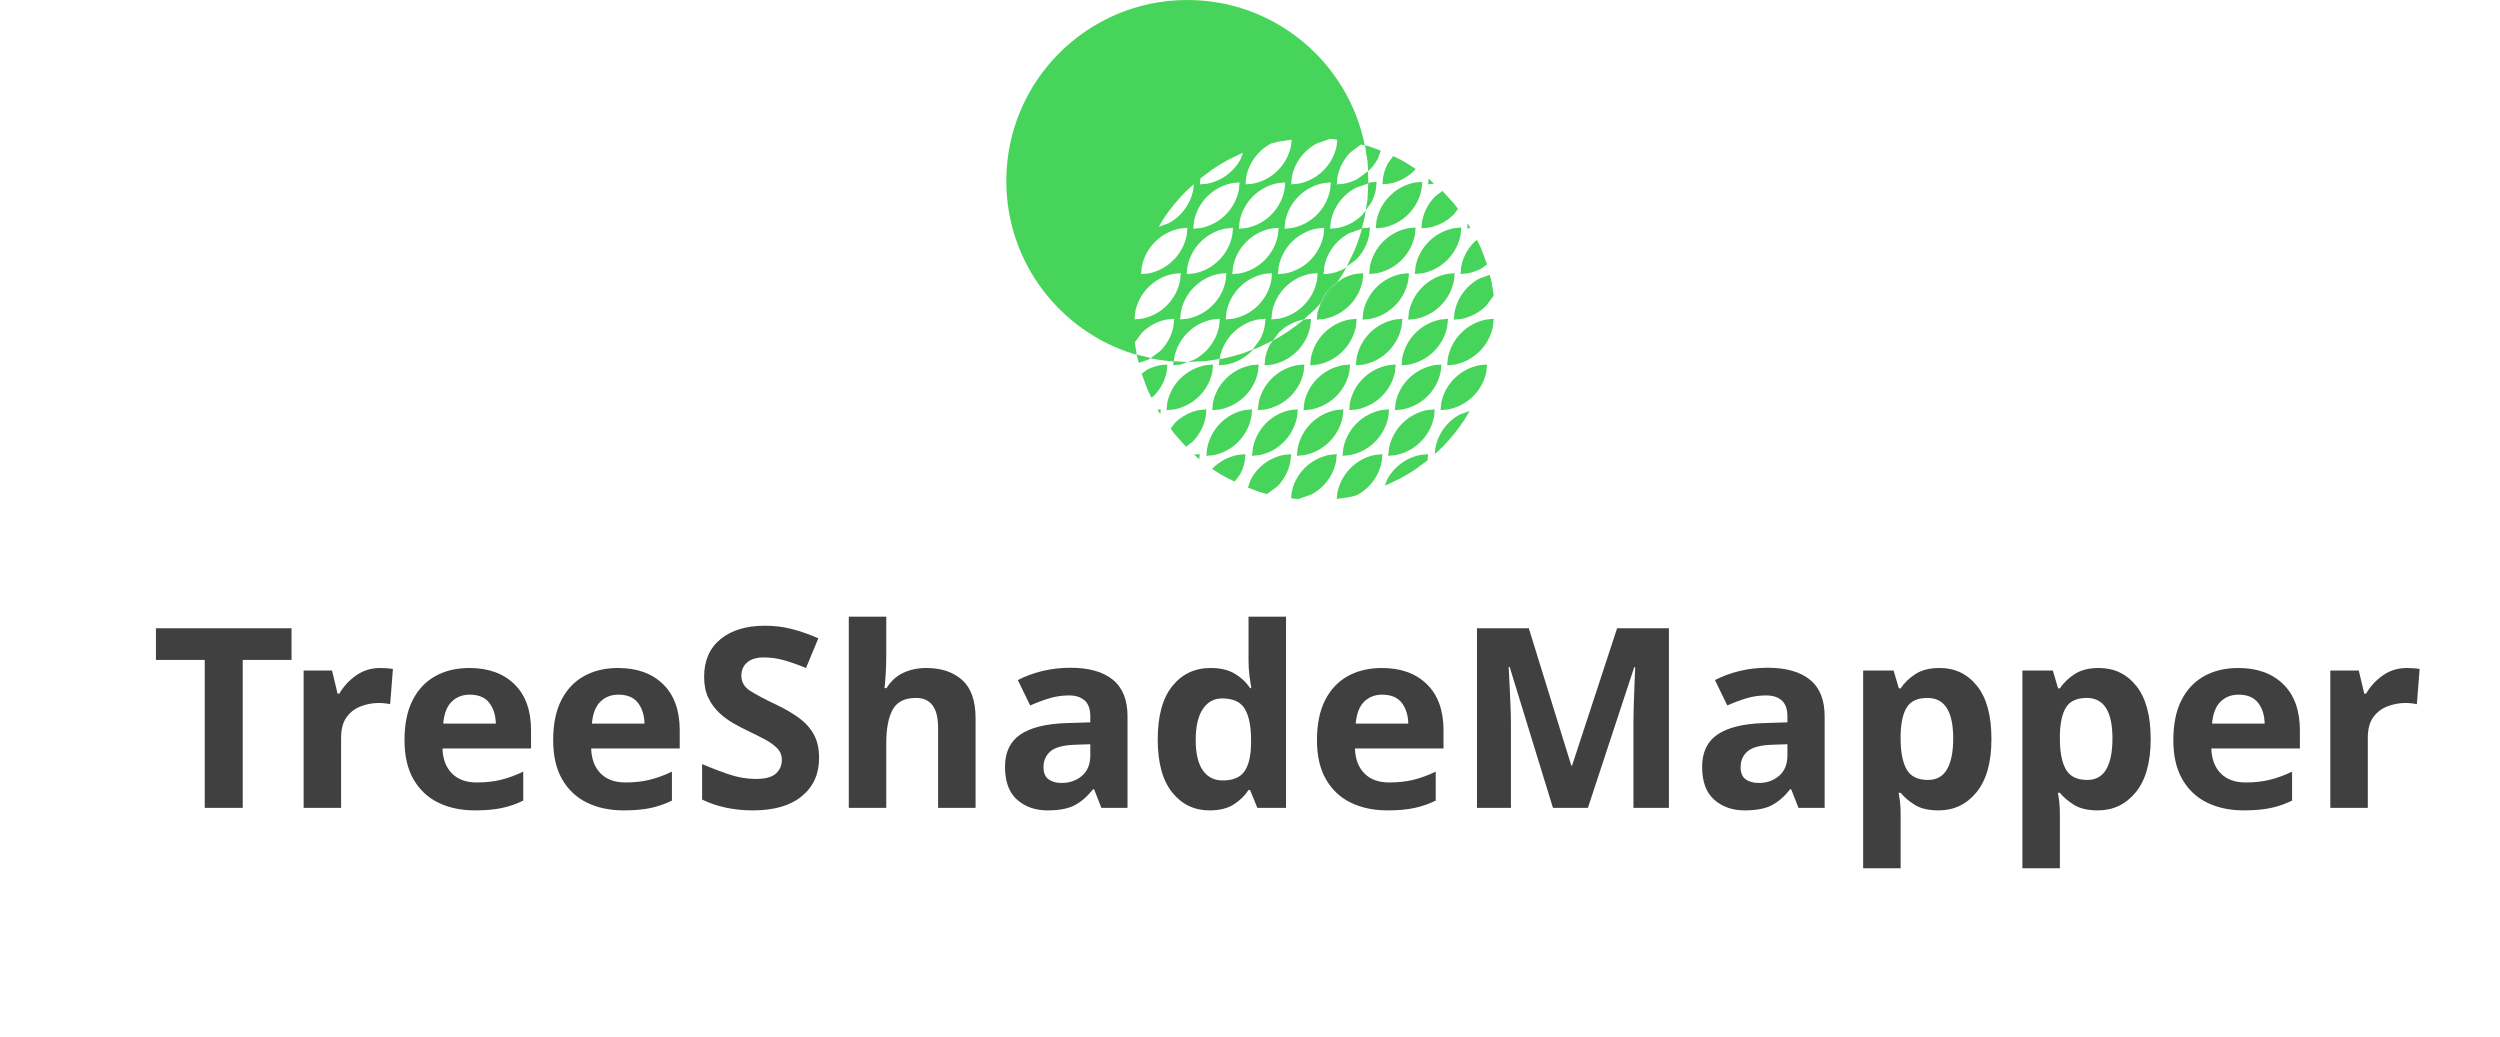
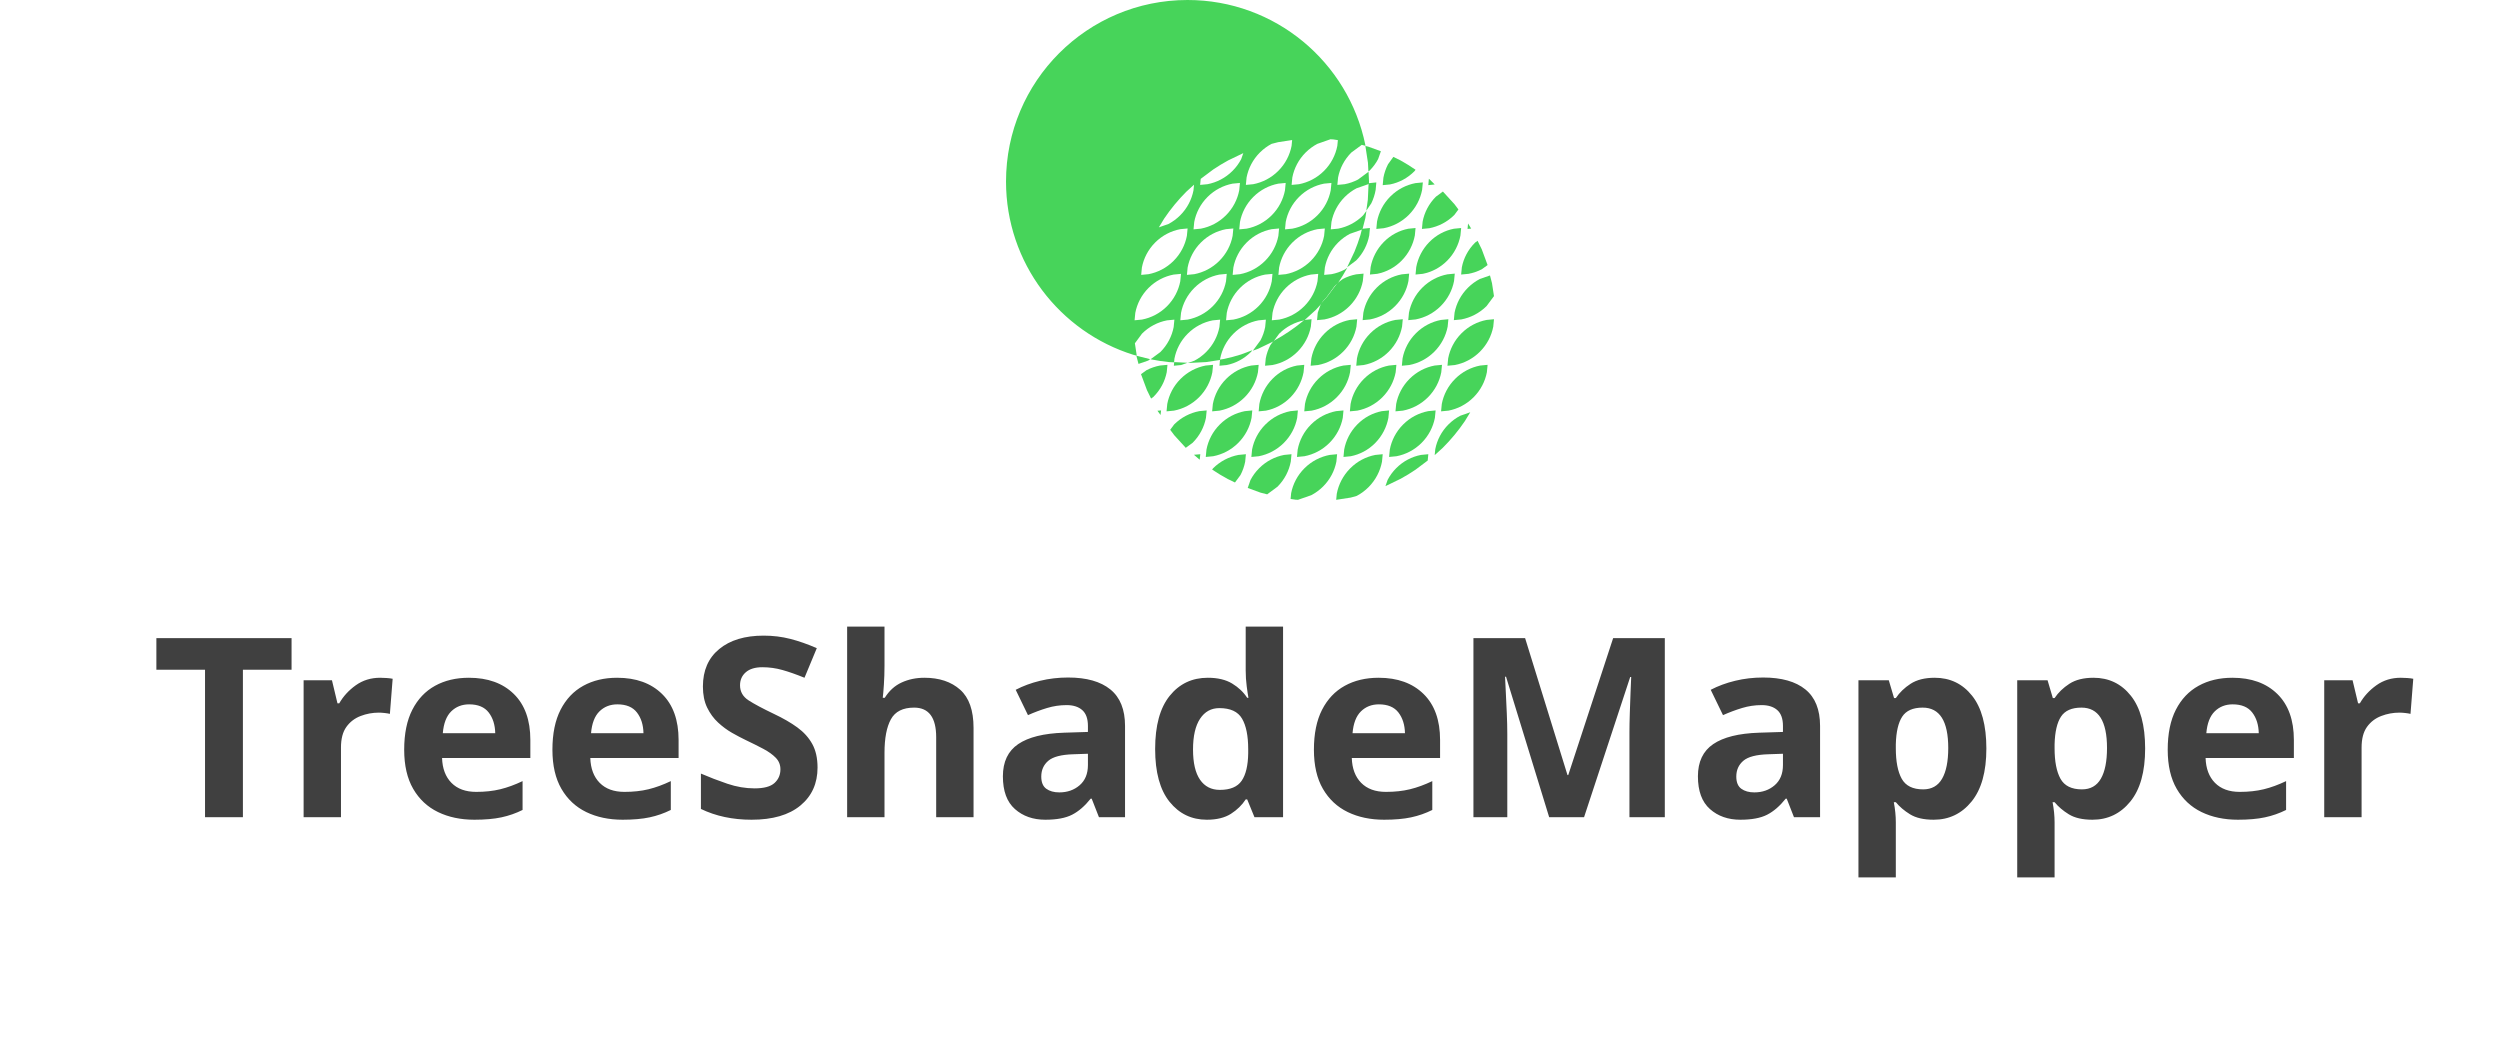
- <svg xmlns="http://www.w3.org/2000/svg" width="3011" height="1248" xml:space="preserve" overflow="hidden">
-   <g transform="translate(-1012 -937)">
-     <path d="M2623 1277 2610.45 1293.79 2603 1302 2604.74 1297.04C2607.45 1291.87 2610.99 1287.01 2615.33 1282.66L2623 1277Z" fill="#47D45A" fill-rule="evenodd" />
-     <path d="M2442 937C2547.35 937 2635.24 1011.73 2655.57 1111.07L2655.73 1112.14 2651.25 1110.99 2638.8 1120.17C2630.27 1128.7 2624.95 1139.21 2622.82 1150.21L2621.96 1159.09 2630.84 1158.24C2636.34 1157.17 2641.72 1155.31 2646.79 1152.64L2659.41 1143.34 2660 1155.01 2659.85 1157.95 2644.95 1163.17C2639.88 1165.84 2635.13 1169.3 2630.86 1173.56 2622.34 1182.08 2617.01 1192.59 2614.88 1203.6L2614.03 1212.48 2622.91 1211.62C2633.92 1209.49 2644.42 1204.17 2652.95 1195.64L2656.89 1190.29 2655.57 1198.94 2652.06 1212.58 2637.02 1217.86C2631.95 1220.52 2627.2 1223.98 2622.93 1228.25 2614.41 1236.77 2609.08 1247.28 2606.95 1258.28L2606.1 1267.16 2614.98 1266.31C2620.48 1265.24 2625.86 1263.38 2630.93 1260.72L2633.87 1258.55 2633.69 1258.92C2630.33 1265.1 2626.69 1271.1 2622.77 1276.9L2622.52 1277.24 2615 1282.78C2610.74 1287.04 2607.28 1291.8 2604.61 1296.87L2602.91 1301.72 2596.15 1309.16 2582.29 1321.76 2582.17 1321.77C2571.16 1323.9 2560.65 1329.23 2552.13 1337.75L2545.32 1346.99 2526.86 1355.88 2520.46 1358.22 2529.66 1345.75C2532.32 1340.68 2534.19 1335.3 2535.25 1329.8L2536.1 1320.92 2527.23 1321.77C2516.22 1323.9 2505.71 1329.23 2497.19 1337.75 2488.67 1346.28 2483.34 1356.79 2481.21 1367.79L2481.06 1369.33 2464.29 1371.89 2442.33 1373 2450.24 1370.23C2455.31 1367.56 2460.07 1364.1 2464.33 1359.84 2472.85 1351.31 2478.18 1340.8 2480.31 1329.8L2481.16 1320.92 2472.29 1321.77C2461.28 1323.9 2450.77 1329.23 2442.25 1337.75 2433.73 1346.28 2428.4 1356.79 2426.27 1367.79L2425.85 1372.2 2419.71 1371.89C2412.38 1371.15 2405.16 1370.04 2398.07 1368.59L2397.66 1368.48 2409.39 1359.84C2417.91 1351.31 2423.24 1340.8 2425.37 1329.8L2426.22 1320.92 2417.35 1321.77C2406.34 1323.9 2395.83 1329.23 2387.31 1337.75L2378.77 1349.33 2381.05 1364.21 2377.17 1363.22C2288.43 1335.61 2224 1252.84 2224 1155.01 2224 1034.61 2321.6 937 2442 937ZM2613.63 1104.28 2597.94 1109.78C2592.88 1112.45 2588.12 1115.91 2583.86 1120.17 2575.33 1128.7 2570.01 1139.21 2567.87 1150.21L2567.02 1159.09 2575.9 1158.24C2586.91 1156.11 2597.41 1150.78 2605.94 1142.26 2614.46 1133.73 2619.79 1123.22 2621.92 1112.22L2622.58 1105.3 2617.07 1104.46 2613.63 1104.28ZM2614.84 1156.73 2605.96 1157.58C2594.96 1159.71 2584.45 1165.04 2575.92 1173.56 2567.4 1182.08 2562.07 1192.59 2559.94 1203.6L2559.09 1212.48 2567.97 1211.62C2578.97 1209.49 2589.48 1204.17 2598.01 1195.64 2606.53 1187.12 2611.86 1176.61 2613.99 1165.6L2614.84 1156.73ZM2606.91 1211.41 2598.03 1212.26C2587.03 1214.39 2576.52 1219.72 2567.99 1228.25 2559.47 1236.77 2554.14 1247.28 2552.01 1258.28L2551.16 1267.16 2560.04 1266.31C2571.04 1264.18 2581.55 1258.85 2590.08 1250.33 2598.6 1241.81 2603.93 1231.3 2606.06 1220.29L2606.91 1211.41ZM2598.98 1265.94 2590.1 1266.79C2579.09 1268.93 2568.58 1274.25 2560.06 1282.78 2551.54 1291.3 2546.21 1301.81 2544.08 1312.82L2543.23 1321.69 2552.11 1320.84C2563.11 1318.71 2573.62 1313.38 2582.14 1304.86 2590.67 1296.34 2595.99 1285.83 2598.13 1274.82L2598.98 1265.94ZM2567.65 1105.2 2550.85 1107.76 2543.07 1109.76 2543 1109.78C2537.93 1112.45 2533.18 1115.91 2528.91 1120.17 2520.39 1128.7 2515.06 1139.21 2512.93 1150.21L2512.08 1159.09 2520.96 1158.24C2531.96 1156.11 2542.47 1150.78 2551 1142.26 2559.52 1133.73 2564.85 1123.22 2566.98 1112.22L2567.65 1105.2ZM2559.9 1156.73 2551.02 1157.58C2540.02 1159.71 2529.51 1165.04 2520.98 1173.56 2512.46 1182.08 2507.13 1192.59 2505 1203.6L2504.15 1212.48 2513.03 1211.62C2524.03 1209.49 2534.54 1204.17 2543.07 1195.64 2551.59 1187.12 2556.92 1176.61 2559.05 1165.6L2559.9 1156.73ZM2551.97 1211.41 2543.09 1212.26C2532.08 1214.39 2521.58 1219.72 2513.05 1228.25 2504.53 1236.77 2499.2 1247.28 2497.07 1258.28L2496.22 1267.16 2505.1 1266.31C2516.1 1264.18 2526.61 1258.85 2535.13 1250.33 2543.66 1241.81 2548.98 1231.3 2551.12 1220.29L2551.97 1211.41ZM2544.04 1265.94 2535.16 1266.79C2524.15 1268.93 2513.64 1274.25 2505.12 1282.78 2496.6 1291.3 2491.27 1301.81 2489.14 1312.82L2488.29 1321.69 2497.17 1320.84C2508.17 1318.71 2518.68 1313.38 2527.2 1304.86 2535.73 1296.34 2541.05 1285.83 2543.18 1274.82L2544.04 1265.94ZM2508.99 1120.92 2490.87 1129.64C2484.69 1133 2478.69 1136.65 2472.89 1140.56L2457.84 1151.82 2457.14 1159.09 2466.02 1158.24C2477.02 1156.11 2487.53 1150.78 2496.06 1142.26 2500.32 1137.99 2503.78 1133.24 2506.44 1128.17L2508.99 1120.92ZM2504.96 1156.73 2496.08 1157.58C2485.07 1159.71 2474.57 1165.04 2466.04 1173.56 2457.52 1182.08 2452.19 1192.59 2450.06 1203.6L2449.21 1212.48 2458.09 1211.62C2469.09 1209.49 2479.6 1204.17 2488.12 1195.64 2496.65 1187.12 2501.97 1176.61 2504.11 1165.6L2504.96 1156.73ZM2497.03 1211.41 2488.15 1212.26C2477.14 1214.39 2466.63 1219.72 2458.11 1228.25 2449.59 1236.77 2444.26 1247.28 2442.13 1258.28L2441.28 1267.16 2450.16 1266.31C2461.16 1264.18 2471.67 1258.85 2480.19 1250.33 2488.72 1241.81 2494.04 1231.3 2496.17 1220.29L2497.03 1211.41ZM2489.09 1265.94 2480.22 1266.79C2469.21 1268.93 2458.7 1274.25 2450.18 1282.78 2441.66 1291.3 2436.33 1301.81 2434.2 1312.82L2433.35 1321.69 2442.22 1320.84C2453.23 1318.71 2463.74 1313.38 2472.26 1304.86 2480.79 1296.34 2486.11 1285.83 2488.24 1274.82L2489.09 1265.94ZM2449.81 1158.84 2440.63 1167.19C2430.77 1177.05 2421.85 1187.85 2414.01 1199.45L2407.55 1210.08 2419.1 1206.03C2424.16 1203.37 2428.92 1199.9 2433.18 1195.64 2441.71 1187.12 2447.03 1176.61 2449.16 1165.6L2449.81 1158.84ZM2442.08 1211.41 2433.21 1212.26C2422.2 1214.39 2411.69 1219.72 2403.17 1228.25 2394.65 1236.77 2389.32 1247.28 2387.19 1258.28L2386.34 1267.16 2395.21 1266.31C2406.22 1264.18 2416.73 1258.85 2425.25 1250.33 2433.78 1241.81 2439.1 1231.3 2441.23 1220.29L2442.08 1211.41ZM2434.15 1265.94 2425.28 1266.79C2414.27 1268.93 2403.76 1274.25 2395.24 1282.78 2386.72 1291.3 2381.39 1301.81 2379.26 1312.82L2378.41 1321.69 2387.28 1320.84C2398.29 1318.71 2408.8 1313.38 2417.32 1304.86 2425.84 1296.34 2431.17 1285.83 2433.3 1274.82L2434.15 1265.94Z" fill="#47D45A" fill-rule="evenodd" />
-     <path d="M2656 1112 2659.9 1112.99 2675 1118.45 2671.63 1127.93C2668.95 1132.96 2665.47 1137.69 2661.18 1141.92L2659.7 1143 2659.16 1132.45 2656 1112Z" fill="#47D45A" fill-rule="evenodd" />
-     <path d="M2689.97 1125 2698.78 1129.28C2704.95 1132.67 2710.95 1136.35 2716.74 1140.3L2717 1140.5 2715.9 1142.01C2707.38 1150.61 2696.87 1155.99 2685.87 1158.14L2677 1159 2677.85 1150.04C2678.92 1144.49 2680.78 1139.06 2683.44 1133.94L2689.97 1125Z" fill="#47D45A" fill-rule="evenodd" />
-     <path d="M2732.61 1152 2733.52 1152.75 2739 1158.26 2732 1159 2732.61 1152Z" fill="#47D45A" fill-rule="evenodd" />
-     <path d="M2670 1156 2669.14 1164.99C2668.07 1170.57 2666.19 1176.01 2663.5 1181.15L2657 1190 2659 1176.84 2659.99 1157.24 2661.05 1156.86 2670 1156Z" fill="#47D45A" fill-rule="evenodd" />
-     <path d="M2725 1156 2724.15 1164.92C2722 1175.97 2716.65 1186.53 2708.09 1195.09 2699.53 1203.65 2688.97 1209 2677.92 1211.15L2669 1212 2669.85 1203.08C2671.99 1192.03 2677.35 1181.47 2685.91 1172.91 2694.47 1164.35 2705.03 1159 2716.08 1156.85L2725 1156Z" fill="#47D45A" fill-rule="evenodd" />
-     <path d="M2749.31 1167 2763.25 1182.25 2768 1188.56 2763.08 1195.2C2754.52 1203.71 2743.97 1209.02 2732.91 1211.15L2724 1212 2724.85 1203.14C2726.99 1192.16 2732.34 1181.67 2740.9 1173.16L2749.31 1167Z" fill="#47D45A" fill-rule="evenodd" />
-     <path d="M2779.58 1206 2783 1211.62 2779 1212 2779.58 1206Z" fill="#47D45A" fill-rule="evenodd" />
-     <path d="M2662 1211 2661.15 1219.85C2659.02 1230.83 2653.69 1241.31 2645.16 1249.8L2634 1258 2643.01 1239.37C2645.77 1232.87 2648.22 1226.21 2650.34 1219.4L2652.21 1212.17 2653.12 1211.85 2662 1211Z" fill="#47D45A" fill-rule="evenodd" />
-     <path d="M2717 1211 2716.15 1219.92C2714 1230.97 2708.65 1241.53 2700.09 1250.09 2691.53 1258.65 2680.97 1264 2669.92 1266.15L2661 1267 2661.85 1258.08C2664 1247.03 2669.35 1236.47 2677.91 1227.91 2686.47 1219.35 2697.03 1214 2708.08 1211.85L2717 1211Z" fill="#47D45A" fill-rule="evenodd" />
-     <path d="M2772 1211 2771.15 1219.92C2769 1230.97 2763.65 1241.53 2755.09 1250.09 2746.53 1258.65 2735.97 1264 2724.92 1266.15L2716 1267 2716.85 1258.08C2719 1247.03 2724.35 1236.47 2732.91 1227.91 2741.47 1219.35 2752.03 1214 2763.08 1211.85L2772 1211Z" fill="#47D45A" fill-rule="evenodd" />
-     <path d="M2790.9 1226 2795.93 1236.36 2803 1255.48 2796.04 1260.56C2790.93 1263.22 2785.5 1265.09 2779.95 1266.15L2771 1267 2771.86 1258.13C2774.01 1247.14 2779.38 1236.65 2787.97 1228.13L2790.9 1226Z" fill="#47D45A" fill-rule="evenodd" />
-     <path d="M2654 1266 2653.15 1274.92C2651 1285.97 2645.65 1296.53 2637.09 1305.09 2628.53 1313.65 2617.97 1319 2606.92 1321.15L2598 1322 2598.85 1313.08 2602.76 1301.94 2610.1 1293.86 2622.46 1277.34 2629.06 1272.47C2634.15 1269.8 2639.56 1267.92 2645.08 1266.85L2654 1266Z" fill="#47D45A" fill-rule="evenodd" />
-     <path d="M2709 1266 2708.15 1274.92C2706 1285.97 2700.65 1296.53 2692.09 1305.09 2683.53 1313.65 2672.97 1319 2661.92 1321.15L2653 1322 2653.85 1313.08C2656 1302.03 2661.35 1291.47 2669.91 1282.91 2678.47 1274.35 2689.03 1269 2700.08 1266.85L2709 1266Z" fill="#47D45A" fill-rule="evenodd" />
-     <path d="M2764 1266 2763.15 1274.92C2761 1285.97 2755.65 1296.53 2747.09 1305.09 2738.53 1313.65 2727.97 1319 2716.92 1321.15L2708 1322 2708.85 1313.08C2711 1302.03 2716.35 1291.47 2724.91 1282.91 2733.47 1274.35 2744.03 1269 2755.08 1266.85L2764 1266Z" fill="#47D45A" fill-rule="evenodd" />
-     <path d="M2806.23 1268 2808.62 1277.33 2811 1292.97 2802.14 1305.02C2793.57 1313.62 2783 1318.99 2771.93 1321.14L2763 1322 2763.86 1313.05C2766 1301.94 2771.36 1291.34 2779.93 1282.74 2784.22 1278.45 2789 1274.95 2794.1 1272.27L2806.23 1268Z" fill="#47D45A" fill-rule="evenodd" />
-     <path d="M2591 1321 2590.15 1329.92C2588 1340.97 2582.65 1351.53 2574.09 1360.09 2565.53 1368.65 2554.97 1374 2543.92 1376.15L2535 1377 2535.85 1368.08C2536.93 1362.56 2538.8 1357.15 2541.47 1352.06L2545.07 1347.18 2545.66 1346.9C2558.07 1340.16 2569.76 1332.25 2580.58 1323.32L2582.2 1321.84 2591 1321Z" fill="#47D45A" fill-rule="evenodd" />
-     <path d="M2646 1321 2645.15 1329.92C2643 1340.97 2637.65 1351.53 2629.09 1360.09 2620.53 1368.65 2609.97 1374 2598.92 1376.15L2590 1377 2590.85 1368.08C2593 1357.03 2598.35 1346.47 2606.91 1337.91 2615.47 1329.35 2626.03 1324 2637.08 1321.85L2646 1321Z" fill="#47D45A" fill-rule="evenodd" />
-     <path d="M2701 1321 2700.15 1329.92C2698 1340.97 2692.65 1351.53 2684.09 1360.09 2675.53 1368.65 2664.97 1374 2653.92 1376.15L2645 1377 2645.85 1368.08C2648 1357.03 2653.35 1346.47 2661.91 1337.91 2670.47 1329.35 2681.03 1324 2692.08 1321.85L2701 1321Z" fill="#47D45A" fill-rule="evenodd" />
-     <path d="M2756 1321 2755.15 1329.92C2753 1340.97 2747.65 1351.53 2739.09 1360.09 2730.53 1368.65 2719.97 1374 2708.92 1376.15L2700 1377 2700.85 1368.08C2703 1357.03 2708.35 1346.47 2716.91 1337.91 2725.47 1329.35 2736.03 1324 2747.08 1321.85L2756 1321Z" fill="#47D45A" fill-rule="evenodd" />
-     <path d="M2811 1321 2810.15 1329.92C2808 1340.97 2802.65 1351.53 2794.09 1360.09 2785.53 1368.65 2774.97 1374 2763.92 1376.15L2755 1377 2755.85 1368.08C2758 1357.03 2763.35 1346.47 2771.91 1337.91 2780.47 1329.35 2791.03 1324 2802.08 1321.85L2811 1321Z" fill="#47D45A" fill-rule="evenodd" />
-     <path d="M2521 1358 2519.78 1359.66C2511.07 1368.44 2500.33 1373.93 2489.08 1376.12L2480 1377 2480.72 1369.44 2485.7 1368.67C2492.96 1367.18 2500.08 1365.33 2507.06 1363.14L2521 1358Z" fill="#47D45A" fill-rule="evenodd" />
-     <path d="M2381 1364 2398 1368.21 2395.58 1369.93 2383.55 1374 2381.17 1365.05 2381 1364Z" fill="#47D45A" fill-rule="evenodd" />
-     <path d="M2425.43 1372 2441.66 1372.91 2442 1372.89 2433.92 1376.05 2425 1377 2425.43 1372Z" fill="#47D45A" fill-rule="evenodd" />
-     <path d="M2473 1376 2472.15 1384.76C2470 1395.62 2464.65 1405.98 2456.09 1414.39 2447.53 1422.8 2436.97 1428.06 2425.92 1430.16L2417 1431 2417.85 1422.24C2420 1411.38 2425.35 1401.02 2433.91 1392.61 2442.47 1384.2 2453.03 1378.94 2464.08 1376.84L2473 1376Z" fill="#47D45A" fill-rule="evenodd" />
-     <path d="M2528 1376 2527.15 1384.76C2525 1395.62 2519.65 1405.98 2511.09 1414.39 2502.53 1422.8 2491.97 1428.06 2480.92 1430.16L2472 1431 2472.85 1422.24C2475 1411.38 2480.35 1401.02 2488.91 1392.61 2497.47 1384.2 2508.03 1378.94 2519.08 1376.84L2528 1376Z" fill="#47D45A" fill-rule="evenodd" />
-     <path d="M2583 1376 2582.15 1384.76C2580 1395.62 2574.65 1405.98 2566.09 1414.39 2557.53 1422.8 2546.97 1428.06 2535.92 1430.16L2527 1431 2527.85 1422.24C2530 1411.38 2535.35 1401.02 2543.91 1392.61 2552.47 1384.2 2563.03 1378.94 2574.08 1376.84L2583 1376Z" fill="#47D45A" fill-rule="evenodd" />
-     <path d="M2638 1376 2637.15 1384.76C2635 1395.62 2629.65 1405.98 2621.09 1414.39 2612.53 1422.8 2601.97 1428.06 2590.92 1430.16L2582 1431 2582.85 1422.24C2585 1411.38 2590.35 1401.02 2598.91 1392.61 2607.47 1384.2 2618.03 1378.94 2629.08 1376.84L2638 1376Z" fill="#47D45A" fill-rule="evenodd" />
-     <path d="M2693 1376 2692.15 1384.76C2690 1395.62 2684.65 1405.98 2676.09 1414.39 2667.53 1422.8 2656.97 1428.06 2645.92 1430.16L2637 1431 2637.85 1422.24C2640 1411.38 2645.35 1401.02 2653.91 1392.61 2662.47 1384.2 2673.03 1378.94 2684.08 1376.84L2693 1376Z" fill="#47D45A" fill-rule="evenodd" />
-     <path d="M2748 1376 2747.15 1384.76C2745 1395.62 2739.65 1405.98 2731.09 1414.39 2722.53 1422.8 2711.97 1428.06 2700.92 1430.16L2692 1431 2692.85 1422.24C2695 1411.38 2700.35 1401.02 2708.91 1392.61 2717.47 1384.2 2728.03 1378.94 2739.08 1376.84L2748 1376Z" fill="#47D45A" fill-rule="evenodd" />
-     <path d="M2803 1376 2802.15 1384.76C2800 1395.62 2794.65 1405.98 2786.09 1414.39 2777.53 1422.8 2766.97 1428.06 2755.92 1430.16L2747 1431 2747.85 1422.24C2750 1411.38 2755.35 1401.02 2763.91 1392.61 2772.47 1384.2 2783.03 1378.94 2794.08 1376.84L2803 1376Z" fill="#47D45A" fill-rule="evenodd" />
-     <path d="M2418 1376 2417.16 1384.69C2415.06 1395.47 2409.81 1405.77 2401.4 1414.11L2398.83 1416 2393.96 1405.96 2387 1387.08 2393.52 1382.31C2398.51 1379.7 2403.82 1377.88 2409.25 1376.83L2418 1376Z" fill="#47D45A" fill-rule="evenodd" />
-     <path d="M2410 1430 2409.42 1436 2406 1430.38 2410 1430Z" fill="#47D45A" fill-rule="evenodd" />
-     <path d="M2520 1430 2519.16 1438.92C2517.06 1449.97 2511.8 1460.53 2503.39 1469.09 2494.98 1477.65 2484.62 1483 2473.76 1485.15L2465 1486 2465.84 1477.08C2467.94 1466.03 2473.2 1455.47 2481.61 1446.91 2490.02 1438.35 2500.38 1433 2511.24 1430.85L2520 1430Z" fill="#47D45A" fill-rule="evenodd" />
-     <path d="M2575 1430 2574.16 1438.92C2572.06 1449.97 2566.8 1460.53 2558.39 1469.09 2549.98 1477.65 2539.62 1483 2528.76 1485.15L2520 1486 2520.84 1477.08C2522.94 1466.03 2528.2 1455.47 2536.61 1446.91 2545.02 1438.35 2555.38 1433 2566.24 1430.85L2575 1430Z" fill="#47D45A" fill-rule="evenodd" />
-     <path d="M2630 1430 2629.15 1438.92C2627 1449.97 2621.65 1460.53 2613.09 1469.09 2604.53 1477.65 2593.97 1483 2582.92 1485.15L2574 1486 2574.85 1477.08C2577 1466.03 2582.35 1455.47 2590.91 1446.91 2599.47 1438.35 2610.03 1433 2621.08 1430.85L2630 1430Z" fill="#47D45A" fill-rule="evenodd" />
-     <path d="M2685 1430 2684.15 1438.92C2682 1449.97 2676.65 1460.53 2668.09 1469.09 2659.53 1477.65 2648.97 1483 2637.92 1485.15L2629 1486 2629.85 1477.08C2632 1466.03 2637.35 1455.47 2645.91 1446.91 2654.47 1438.35 2665.03 1433 2676.08 1430.85L2685 1430Z" fill="#47D45A" fill-rule="evenodd" />
-     <path d="M2740 1430 2739.15 1438.92C2737 1449.97 2731.65 1460.53 2723.09 1469.09 2714.53 1477.65 2703.97 1483 2692.92 1485.15L2684 1486 2684.85 1477.08C2687 1466.03 2692.35 1455.47 2700.91 1446.91 2709.47 1438.35 2720.03 1433 2731.08 1430.85L2740 1430Z" fill="#47D45A" fill-rule="evenodd" />
-     <path d="M2465 1430 2464.16 1438.88C2462.06 1449.9 2456.82 1460.42 2448.43 1468.95L2440.35 1475 2426.85 1459.9 2422 1453.3 2426.68 1446.85C2435.07 1438.32 2445.42 1432.98 2456.26 1430.85L2465 1430Z" fill="#47D45A" fill-rule="evenodd" />
-     <path d="M2782 1432 2775.52 1442.9C2767.83 1454.54 2759.07 1465.38 2749.39 1475.28L2740 1484 2740.68 1476.8C2742.77 1465.75 2748 1455.21 2756.36 1446.66 2760.55 1442.38 2765.22 1438.91 2770.19 1436.23L2782 1432Z" fill="#47D45A" fill-rule="evenodd" />
-     <path d="M2457 1484 2456.39 1490 2455.77 1489.56 2450 1484.63 2457 1484Z" fill="#47D45A" fill-rule="evenodd" />
-     <path d="M2512 1484 2511.15 1492.71C2510.08 1498.12 2508.21 1503.4 2505.54 1508.37L2499.05 1517 2490.52 1512.97C2484.33 1509.68 2478.32 1506.1 2472.51 1502.25L2472 1501.87 2473.02 1500.53C2481.55 1492.16 2492.08 1486.93 2503.11 1484.84L2512 1484Z" fill="#47D45A" fill-rule="evenodd" />
-     <path d="M2567 1484 2566.16 1492.86C2564.05 1503.85 2558.79 1514.34 2550.37 1522.85L2538.08 1532 2530.15 1529.94 2515 1524.34 2518.29 1514.87C2520.92 1509.81 2524.34 1505.06 2528.55 1500.8 2536.97 1492.29 2547.36 1486.98 2558.23 1484.85L2567 1484Z" fill="#47D45A" fill-rule="evenodd" />
-     <path d="M2622 1484 2621.16 1492.74C2619.05 1503.58 2613.78 1513.92 2605.34 1522.31 2601.12 1526.51 2596.41 1529.92 2591.39 1532.54L2575.75 1538 2572.8 1537.85 2567 1536.97 2567.66 1530.15C2569.77 1519.31 2575.04 1508.96 2583.48 1500.57 2591.92 1492.18 2602.32 1486.94 2613.21 1484.84L2622 1484Z" fill="#47D45A" fill-rule="evenodd" />
-     <path d="M2677 1484 2676.16 1492.87C2674.05 1503.88 2668.78 1514.39 2660.34 1522.91 2656.13 1527.17 2651.42 1530.63 2646.4 1533.29L2644.71 1533.89 2638.98 1535.38 2622 1538 2622.68 1530.86C2624.79 1519.86 2630.06 1509.35 2638.49 1500.83 2646.93 1492.31 2657.33 1486.98 2668.22 1484.85L2677 1484Z" fill="#47D45A" fill-rule="evenodd" />
-     <path d="M2732 1484 2731.27 1491.52 2716.57 1502.37C2710.77 1506.24 2704.76 1509.85 2698.58 1513.16L2680 1522 2682.64 1514.56C2685.31 1509.55 2688.78 1504.85 2693.04 1500.64 2701.57 1492.21 2712.1 1486.95 2723.11 1484.84L2732 1484Z" fill="#47D45A" fill-rule="evenodd" />
-     <text fill="#404040" font-family="Aharoni,Aharoni_MSFontService,sans-serif" font-weight="700" font-size="303" transform="matrix(1 0 0 1 1193.75 1910)">TreeShadeMapper</text>
+ <svg xmlns="http://www.w3.org/2000/svg" width="2741" height="1146" xml:space="preserve" overflow="hidden">
+   <g transform="translate(-1293 -990)">
+     <path d="M2759 1300 2747.71 1315.45 2741 1323 2742.56 1318.44C2745.01 1313.68 2748.19 1309.21 2752.1 1305.2L2759 1300Z" fill="#47D45A" fill-rule="evenodd" />
+     <path d="M2595 990C2691.17 990 2771.4 1058.22 2789.96 1148.9L2790.11 1149.87 2786.02 1148.82 2774.64 1157.21C2766.86 1164.99 2762 1174.58 2760.06 1184.63L2759.28 1192.73 2767.38 1191.95C2772.41 1190.98 2777.32 1189.28 2781.94 1186.85L2793.46 1178.35 2794 1189.01 2793.86 1191.69 2780.26 1196.46C2775.64 1198.89 2771.29 1202.05 2767.4 1205.94 2759.62 1213.72 2754.76 1223.32 2752.82 1233.36L2752.04 1241.47 2760.14 1240.69C2770.19 1238.74 2779.78 1233.88 2787.56 1226.1L2791.16 1221.22 2789.96 1229.11 2786.76 1241.56 2773.02 1246.38C2768.4 1248.81 2764.05 1251.97 2760.16 1255.86 2752.38 1263.64 2747.52 1273.24 2745.58 1283.28L2744.8 1291.39 2752.9 1290.61C2757.93 1289.64 2762.84 1287.93 2767.46 1285.5L2770.15 1283.52 2769.98 1283.87C2766.92 1289.51 2763.59 1294.98 2760.01 1300.27L2759.78 1300.58 2752.92 1305.64C2749.03 1309.53 2745.87 1313.87 2743.44 1318.5L2741.89 1322.93 2735.71 1329.73 2723.06 1341.23 2722.95 1341.24C2712.91 1343.18 2703.31 1348.05 2695.53 1355.83L2689.32 1364.26 2672.46 1372.38 2666.62 1374.51 2675.02 1363.12C2677.45 1358.5 2679.15 1353.59 2680.13 1348.56L2680.9 1340.46 2672.8 1341.24C2662.75 1343.18 2653.16 1348.05 2645.38 1355.83 2637.6 1363.61 2632.74 1373.2 2630.79 1383.25L2630.66 1384.65 2615.35 1386.99 2595.3 1388 2602.52 1385.47C2607.15 1383.04 2611.49 1379.88 2615.38 1375.99 2623.17 1368.2 2628.03 1358.61 2629.97 1348.56L2630.75 1340.46 2622.65 1341.24C2612.6 1343.18 2603.01 1348.05 2595.23 1355.83 2587.45 1363.61 2582.58 1373.2 2580.64 1383.25L2580.25 1387.27 2574.65 1386.99C2567.96 1386.31 2561.37 1385.3 2554.89 1383.97L2554.53 1383.88 2565.23 1375.99C2573.01 1368.2 2577.88 1358.61 2579.82 1348.56L2580.6 1340.46 2572.49 1341.24C2562.45 1343.18 2552.85 1348.05 2545.07 1355.83L2537.29 1366.39 2539.36 1379.98 2535.82 1379.07C2454.82 1353.87 2396 1278.31 2396 1189.01 2396 1079.1 2485.1 990 2595 990ZM2751.67 1142.7 2737.35 1147.72C2732.73 1150.16 2728.38 1153.32 2724.49 1157.21 2716.71 1164.99 2711.85 1174.58 2709.9 1184.63L2709.13 1192.73 2717.23 1191.96C2727.28 1190.01 2736.87 1185.15 2744.65 1177.37 2752.43 1169.59 2757.29 1159.99 2759.24 1149.95L2759.84 1143.63 2754.81 1142.86 2751.67 1142.7ZM2752.77 1190.58 2744.67 1191.35C2734.63 1193.3 2725.03 1198.16 2717.25 1205.94 2709.47 1213.72 2704.61 1223.32 2702.66 1233.36L2701.89 1241.47 2709.99 1240.69C2720.04 1238.74 2729.63 1233.88 2737.41 1226.1 2745.19 1218.32 2750.05 1208.73 2752 1198.68L2752.77 1190.58ZM2745.53 1240.5 2737.43 1241.27C2727.39 1243.22 2717.79 1248.08 2710.01 1255.86 2702.23 1263.64 2697.37 1273.24 2695.42 1283.28L2694.65 1291.39 2702.75 1290.61C2712.8 1288.66 2722.39 1283.8 2730.17 1276.02 2737.95 1268.24 2742.81 1258.65 2744.76 1248.6L2745.53 1240.5ZM2738.29 1290.27 2730.19 1291.05C2720.15 1293 2710.55 1297.86 2702.77 1305.64 2694.99 1313.42 2690.13 1323.01 2688.18 1333.06L2687.41 1341.16 2695.51 1340.39C2705.56 1338.44 2715.15 1333.58 2722.93 1325.8 2730.71 1318.02 2735.57 1308.42 2737.52 1298.38L2738.29 1290.27ZM2709.7 1143.54 2694.36 1145.88 2687.26 1147.7 2687.2 1147.72C2682.57 1150.16 2678.23 1153.32 2674.34 1157.21 2666.56 1164.99 2661.7 1174.58 2659.75 1184.63L2658.97 1192.73 2667.08 1191.95C2677.12 1190.01 2686.72 1185.15 2694.5 1177.37 2702.28 1169.59 2707.14 1159.99 2709.09 1149.95L2709.7 1143.54ZM2702.62 1190.58 2694.52 1191.35C2684.47 1193.3 2674.88 1198.16 2667.1 1205.94 2659.32 1213.72 2654.46 1223.32 2652.51 1233.36L2651.73 1241.47 2659.84 1240.69C2669.88 1238.74 2679.48 1233.88 2687.26 1226.1 2695.04 1218.32 2699.9 1208.73 2701.85 1198.68L2702.62 1190.58ZM2695.38 1240.5 2687.28 1241.27C2677.23 1243.22 2667.64 1248.08 2659.86 1255.86 2652.08 1263.64 2647.22 1273.24 2645.27 1283.28L2644.49 1291.39 2652.6 1290.61C2662.64 1288.66 2672.24 1283.8 2680.02 1276.02 2687.8 1268.24 2692.66 1258.65 2694.61 1248.6L2695.38 1240.5ZM2688.14 1290.27 2680.04 1291.05C2669.99 1293 2660.4 1297.86 2652.62 1305.64 2644.84 1313.42 2639.98 1323.01 2638.03 1333.06L2637.25 1341.16 2645.36 1340.39C2655.4 1338.44 2665 1333.58 2672.78 1325.8 2680.56 1318.02 2685.42 1308.42 2687.37 1298.38L2688.14 1290.27ZM2656.15 1157.89 2639.61 1165.85C2633.97 1168.92 2628.5 1172.25 2623.2 1175.82L2609.46 1186.1 2608.82 1192.73 2616.92 1191.95C2626.97 1190.01 2636.56 1185.15 2644.34 1177.37 2648.23 1173.48 2651.4 1169.13 2653.83 1164.51L2656.15 1157.89ZM2652.47 1190.58 2644.37 1191.35C2634.32 1193.3 2624.73 1198.16 2616.95 1205.94 2609.17 1213.72 2604.3 1223.32 2602.36 1233.36L2601.58 1241.47 2609.68 1240.69C2619.73 1238.74 2629.32 1233.88 2637.1 1226.1 2644.88 1218.32 2649.75 1208.73 2651.69 1198.68L2652.47 1190.58ZM2645.23 1240.5 2637.13 1241.27C2627.08 1243.22 2617.49 1248.08 2609.71 1255.86 2601.93 1263.64 2597.06 1273.24 2595.12 1283.28L2594.34 1291.39 2602.44 1290.61C2612.49 1288.66 2622.08 1283.8 2629.86 1276.02 2637.65 1268.24 2642.51 1258.65 2644.45 1248.6L2645.23 1240.5ZM2637.99 1290.27 2629.89 1291.05C2619.84 1293 2610.25 1297.86 2602.47 1305.64 2594.69 1313.42 2589.82 1323.01 2587.88 1333.06L2587.1 1341.16 2595.21 1340.39C2605.25 1338.44 2614.84 1333.58 2622.62 1325.8 2630.41 1318.02 2635.27 1308.42 2637.21 1298.38L2637.99 1290.27ZM2602.13 1192.51 2593.75 1200.12C2584.75 1209.13 2576.6 1218.99 2569.45 1229.58L2563.56 1239.28 2574.09 1235.58C2578.72 1233.15 2583.06 1229.99 2586.95 1226.1 2594.73 1218.32 2599.59 1208.73 2601.54 1198.68L2602.13 1192.51ZM2595.08 1240.5 2586.97 1241.27C2576.93 1243.22 2567.33 1248.08 2559.55 1255.86 2551.77 1263.64 2546.91 1273.24 2544.97 1283.28L2544.19 1291.39 2552.29 1290.61C2562.34 1288.66 2571.93 1283.8 2579.71 1276.02 2587.49 1268.24 2592.36 1258.65 2594.3 1248.6L2595.08 1240.5ZM2587.84 1290.27 2579.73 1291.05C2569.69 1293 2560.09 1297.86 2552.31 1305.64 2544.53 1313.42 2539.67 1323.01 2537.73 1333.06L2536.95 1341.16 2545.05 1340.39C2555.1 1338.44 2564.69 1333.58 2572.47 1325.8 2580.25 1318.02 2585.12 1308.42 2587.06 1298.38L2587.84 1290.27Z" fill="#47D45A" fill-rule="evenodd" />
+     <path d="M2790 1150 2793.49 1150.89 2807 1155.82 2803.99 1164.39C2801.59 1168.93 2798.47 1173.2 2794.63 1177.03L2793.31 1178 2792.83 1168.47 2790 1150Z" fill="#47D45A" fill-rule="evenodd" />
+     <path d="M2820.67 1162 2828.6 1165.91C2834.16 1168.99 2839.55 1172.35 2844.77 1175.95L2845 1176.13 2844.01 1177.51C2836.34 1185.35 2826.89 1190.26 2816.99 1192.22L2809 1193 2809.77 1184.83C2810.72 1179.77 2812.4 1174.82 2814.8 1170.15L2820.67 1162Z" fill="#47D45A" fill-rule="evenodd" />
+     <path d="M2859.61 1186 2860.52 1186.75 2866 1192.26 2859 1193 2859.61 1186Z" fill="#47D45A" fill-rule="evenodd" />
+     <path d="M2802 1190 2801.27 1198.2C2800.36 1203.28 2798.77 1208.25 2796.5 1212.93L2791 1221 2792.69 1209 2793.53 1191.13 2794.42 1190.79 2802 1190Z" fill="#47D45A" fill-rule="evenodd" />
+     <path d="M2853 1190 2852.22 1198.12C2850.27 1208.19 2845.4 1217.8 2837.6 1225.6 2829.8 1233.4 2820.19 1238.27 2810.12 1240.22L2802 1241 2802.78 1232.88C2804.73 1222.81 2809.6 1213.2 2817.4 1205.4 2825.2 1197.6 2834.81 1192.73 2844.88 1190.78L2853 1190Z" fill="#47D45A" fill-rule="evenodd" />
+     <path d="M2875 1200 2887.68 1213.89 2892 1219.65 2887.52 1225.69C2879.74 1233.44 2870.15 1238.29 2860.1 1240.23L2852 1241 2852.78 1232.93C2854.72 1222.92 2859.58 1213.36 2867.37 1205.61L2875 1200Z" fill="#47D45A" fill-rule="evenodd" />
+     <path d="M2902.58 1235 2906 1240.62 2902 1241 2902.58 1235Z" fill="#47D45A" fill-rule="evenodd" />
+     <path d="M2795 1240 2794.24 1248.1C2792.34 1258.14 2787.58 1267.73 2779.96 1275.5L2770 1283 2778.04 1265.96C2780.51 1260.01 2782.69 1253.91 2784.59 1247.69L2786.26 1241.07 2787.07 1240.78 2795 1240Z" fill="#47D45A" fill-rule="evenodd" />
+     <path d="M2845 1240 2844.24 1248.12C2842.33 1258.19 2837.55 1267.8 2829.9 1275.6 2822.26 1283.4 2812.83 1288.27 2802.96 1290.22L2795 1291 2795.76 1282.88C2797.67 1272.81 2802.45 1263.2 2810.1 1255.4 2817.74 1247.6 2827.17 1242.73 2837.04 1240.78L2845 1240Z" fill="#47D45A" fill-rule="evenodd" />
+     <path d="M2895 1240 2894.24 1248.12C2892.33 1258.19 2887.55 1267.8 2879.9 1275.6 2872.26 1283.4 2862.83 1288.27 2852.96 1290.22L2845 1291 2845.76 1282.88C2847.67 1272.81 2852.45 1263.2 2860.1 1255.4 2867.74 1247.6 2877.17 1242.73 2887.04 1240.78L2895 1240Z" fill="#47D45A" fill-rule="evenodd" />
+     <path d="M2913.03 1254 2917.6 1263.35 2924 1280.6 2917.69 1285.19C2913.06 1287.59 2908.14 1289.27 2903.11 1290.23L2895 1291 2895.78 1283C2897.72 1273.08 2902.59 1263.61 2910.38 1255.92L2913.03 1254Z" fill="#47D45A" fill-rule="evenodd" />
+     <path d="M2788 1290 2787.22 1298.12C2785.27 1308.19 2780.4 1317.8 2772.6 1325.6 2764.8 1333.4 2755.19 1338.27 2745.12 1340.22L2737 1341 2737.78 1332.88 2741.34 1322.73 2748.02 1315.38 2759.27 1300.33 2765.29 1295.9C2769.92 1293.46 2774.85 1291.75 2779.88 1290.78L2788 1290Z" fill="#47D45A" fill-rule="evenodd" />
+     <path d="M2838 1290 2837.22 1298.12C2835.27 1308.19 2830.4 1317.8 2822.6 1325.6 2814.8 1333.4 2805.19 1338.27 2795.12 1340.22L2787 1341 2787.78 1332.88C2789.73 1322.81 2794.6 1313.2 2802.4 1305.4 2810.2 1297.6 2819.81 1292.73 2829.88 1290.78L2838 1290Z" fill="#47D45A" fill-rule="evenodd" />
+     <path d="M2888 1290 2887.22 1298.12C2885.27 1308.19 2880.4 1317.8 2872.6 1325.6 2864.8 1333.4 2855.19 1338.27 2845.12 1340.22L2837 1341 2837.78 1332.88C2839.73 1322.81 2844.6 1313.2 2852.4 1305.4 2860.2 1297.6 2869.81 1292.73 2879.88 1290.78L2888 1290Z" fill="#47D45A" fill-rule="evenodd" />
+     <path d="M2926.63 1292 2928.82 1300.46 2931 1314.66 2922.88 1325.59C2915.02 1333.39 2905.33 1338.27 2895.18 1340.22L2887 1341 2887.78 1332.87C2889.75 1322.8 2894.66 1313.18 2902.52 1305.38 2906.45 1301.48 2910.83 1298.31 2915.51 1295.87L2926.63 1292Z" fill="#47D45A" fill-rule="evenodd" />
+     <path d="M2731 1340 2730.22 1348.12C2728.27 1358.19 2723.4 1367.8 2715.6 1375.6 2707.8 1383.4 2698.19 1388.27 2688.12 1390.22L2680 1391 2680.78 1382.88C2681.75 1377.85 2683.46 1372.92 2685.9 1368.29L2689.17 1363.85 2689.71 1363.59C2701.01 1357.45 2711.66 1350.24 2721.51 1342.11L2722.99 1340.77 2731 1340Z" fill="#47D45A" fill-rule="evenodd" />
+     <path d="M2781 1340 2780.22 1348.12C2778.27 1358.19 2773.4 1367.8 2765.6 1375.6 2757.8 1383.4 2748.19 1388.27 2738.12 1390.22L2730 1391 2730.78 1382.88C2732.73 1372.81 2737.6 1363.2 2745.4 1355.4 2753.2 1347.6 2762.81 1342.73 2772.88 1340.78L2781 1340Z" fill="#47D45A" fill-rule="evenodd" />
+     <path d="M2831 1340 2830.22 1348.12C2828.27 1358.19 2823.4 1367.8 2815.6 1375.6 2807.8 1383.4 2798.19 1388.27 2788.12 1390.22L2780 1391 2780.78 1382.88C2782.73 1372.81 2787.6 1363.2 2795.4 1355.4 2803.2 1347.6 2812.81 1342.73 2822.88 1340.78L2831 1340Z" fill="#47D45A" fill-rule="evenodd" />
+     <path d="M2881 1340 2880.22 1348.12C2878.27 1358.19 2873.4 1367.8 2865.6 1375.6 2857.8 1383.4 2848.19 1388.27 2838.12 1390.22L2830 1391 2830.78 1382.88C2832.73 1372.81 2837.6 1363.2 2845.4 1355.4 2853.2 1347.6 2862.81 1342.73 2872.88 1340.78L2881 1340Z" fill="#47D45A" fill-rule="evenodd" />
+     <path d="M2931 1340 2930.22 1348.12C2928.27 1358.19 2923.4 1367.8 2915.6 1375.6 2907.8 1383.4 2898.19 1388.27 2888.12 1390.22L2880 1391 2880.78 1382.88C2882.73 1372.81 2887.6 1363.2 2895.4 1355.4 2903.2 1347.6 2912.81 1342.73 2922.88 1340.78L2931 1340Z" fill="#47D45A" fill-rule="evenodd" />
+     <path d="M2666 1374 2664.93 1375.49C2657.28 1383.34 2647.85 1388.25 2637.97 1390.22L2630 1391 2630.63 1384.24 2635.01 1383.55C2641.38 1382.21 2647.63 1380.56 2653.76 1378.6L2666 1374Z" fill="#47D45A" fill-rule="evenodd" />
+     <path d="M2539 1380 2554 1383.79 2551.87 1385.34 2541.25 1389 2539.15 1380.95 2539 1380Z" fill="#47D45A" fill-rule="evenodd" />
+     <path d="M2580.38 1387 2594.7 1387.73 2595 1387.71 2587.87 1390.24 2580 1391 2580.38 1387Z" fill="#47D45A" fill-rule="evenodd" />
+     <path d="M2623 1390 2622.22 1398.12C2620.27 1408.19 2615.4 1417.8 2607.6 1425.6 2599.8 1433.4 2590.19 1438.27 2580.12 1440.22L2572 1441 2572.78 1432.88C2574.73 1422.81 2579.6 1413.2 2587.4 1405.4 2595.2 1397.6 2604.81 1392.73 2614.88 1390.78L2623 1390Z" fill="#47D45A" fill-rule="evenodd" />
+     <path d="M2673 1390 2672.22 1398.12C2670.27 1408.19 2665.4 1417.8 2657.6 1425.6 2649.8 1433.4 2640.19 1438.27 2630.12 1440.22L2622 1441 2622.78 1432.88C2624.73 1422.81 2629.6 1413.2 2637.4 1405.4 2645.2 1397.6 2654.81 1392.73 2664.88 1390.78L2673 1390Z" fill="#47D45A" fill-rule="evenodd" />
+     <path d="M2723 1390 2722.24 1398.12C2720.33 1408.19 2715.55 1417.8 2707.9 1425.6 2700.26 1433.4 2690.83 1438.27 2680.96 1440.22L2673 1441 2673.76 1432.88C2675.67 1422.81 2680.45 1413.2 2688.1 1405.4 2695.74 1397.6 2705.17 1392.73 2715.04 1390.78L2723 1390Z" fill="#47D45A" fill-rule="evenodd" />
+     <path d="M2774 1390 2773.22 1398.12C2771.27 1408.19 2766.4 1417.8 2758.6 1425.6 2750.8 1433.4 2741.19 1438.27 2731.12 1440.22L2723 1441 2723.78 1432.88C2725.73 1422.81 2730.6 1413.2 2738.4 1405.4 2746.2 1397.6 2755.81 1392.73 2765.88 1390.78L2774 1390Z" fill="#47D45A" fill-rule="evenodd" />
+     <path d="M2824 1390 2823.22 1398.12C2821.27 1408.19 2816.4 1417.8 2808.6 1425.6 2800.8 1433.4 2791.19 1438.27 2781.12 1440.22L2773 1441 2773.78 1432.88C2775.73 1422.81 2780.6 1413.2 2788.4 1405.4 2796.2 1397.6 2805.81 1392.73 2815.88 1390.78L2824 1390Z" fill="#47D45A" fill-rule="evenodd" />
+     <path d="M2874 1390 2873.22 1398.12C2871.27 1408.19 2866.4 1417.8 2858.6 1425.6 2850.8 1433.4 2841.19 1438.27 2831.12 1440.22L2823 1441 2823.78 1432.88C2825.73 1422.81 2830.6 1413.2 2838.4 1405.4 2846.2 1397.6 2855.81 1392.73 2865.88 1390.78L2874 1390Z" fill="#47D45A" fill-rule="evenodd" />
+     <path d="M2924 1390 2923.22 1398.12C2921.27 1408.19 2916.4 1417.8 2908.6 1425.6 2900.8 1433.4 2891.19 1438.27 2881.12 1440.22L2873 1441 2873.78 1432.88C2875.73 1422.81 2880.6 1413.2 2888.4 1405.4 2896.2 1397.6 2905.81 1392.73 2915.88 1390.78L2924 1390Z" fill="#47D45A" fill-rule="evenodd" />
+     <path d="M2573 1390 2572.21 1398.04C2570.25 1408.01 2565.33 1417.53 2557.47 1425.26L2555.06 1427 2550.51 1417.71 2544 1400.25 2550.1 1395.84C2554.77 1393.43 2559.73 1391.74 2564.81 1390.77L2573 1390Z" fill="#47D45A" fill-rule="evenodd" />
+     <path d="M2566 1440 2565.42 1445 2562 1440.32 2566 1440Z" fill="#47D45A" fill-rule="evenodd" />
+     <path d="M2666 1440 2665.22 1448.12C2663.27 1458.19 2658.4 1467.8 2650.6 1475.6 2642.8 1483.4 2633.19 1488.27 2623.12 1490.22L2615 1491 2615.78 1482.88C2617.73 1472.81 2622.6 1463.2 2630.4 1455.4 2638.2 1447.6 2647.81 1442.73 2657.88 1440.78L2666 1440Z" fill="#47D45A" fill-rule="evenodd" />
+     <path d="M2716 1440 2715.22 1448.12C2713.27 1458.19 2708.4 1467.8 2700.6 1475.6 2692.8 1483.4 2683.19 1488.27 2673.12 1490.22L2665 1491 2665.78 1482.88C2667.73 1472.81 2672.6 1463.2 2680.4 1455.4 2688.2 1447.6 2697.81 1442.73 2707.88 1440.78L2716 1440Z" fill="#47D45A" fill-rule="evenodd" />
+     <path d="M2766 1440 2765.22 1448.12C2763.27 1458.19 2758.4 1467.8 2750.6 1475.6 2742.8 1483.4 2733.19 1488.27 2723.12 1490.22L2715 1491 2715.78 1482.88C2717.73 1472.81 2722.6 1463.2 2730.4 1455.4 2738.2 1447.6 2747.81 1442.73 2757.88 1440.78L2766 1440Z" fill="#47D45A" fill-rule="evenodd" />
+     <path d="M2816 1440 2815.24 1448.12C2813.33 1458.19 2808.55 1467.8 2800.9 1475.6 2793.26 1483.4 2783.83 1488.27 2773.96 1490.22L2766 1491 2766.76 1482.88C2768.67 1472.81 2773.45 1463.2 2781.1 1455.4 2788.74 1447.6 2798.17 1442.73 2808.04 1440.78L2816 1440Z" fill="#47D45A" fill-rule="evenodd" />
+     <path d="M2867 1440 2866.22 1448.12C2864.27 1458.19 2859.4 1467.8 2851.6 1475.6 2843.8 1483.4 2834.19 1488.27 2824.12 1490.22L2816 1491 2816.78 1482.88C2818.73 1472.81 2823.6 1463.2 2831.4 1455.4 2839.2 1447.6 2848.81 1442.73 2858.88 1440.78L2867 1440Z" fill="#47D45A" fill-rule="evenodd" />
+     <path d="M2616 1440 2615.22 1448.09C2613.27 1458.13 2608.39 1467.71 2600.58 1475.49L2593.07 1481 2580.52 1467.24 2576 1461.23 2580.36 1455.35C2588.16 1447.58 2597.79 1442.72 2607.87 1440.78L2616 1440Z" fill="#47D45A" fill-rule="evenodd" />
+     <path d="M2905 1442 2898.98 1451.85C2891.84 1462.37 2883.71 1472.17 2874.72 1481.12L2866 1489 2866.63 1482.49C2868.57 1472.51 2873.42 1462.98 2881.19 1455.25 2885.08 1451.38 2889.42 1448.24 2894.04 1445.83L2905 1442Z" fill="#47D45A" fill-rule="evenodd" />
+     <path d="M2609 1488 2608.39 1494 2607.77 1493.56 2602 1488.63 2609 1488Z" fill="#47D45A" fill-rule="evenodd" />
+     <path d="M2659 1488 2658.21 1496.19C2657.22 1501.26 2655.5 1506.22 2653.03 1510.9L2647.03 1519 2639.13 1515.21C2633.41 1512.12 2627.85 1508.76 2622.47 1505.14L2622 1504.79 2622.94 1503.52C2630.84 1495.66 2640.58 1490.75 2650.77 1488.78L2659 1488Z" fill="#47D45A" fill-rule="evenodd" />
+     <path d="M2709 1488 2708.22 1496.12C2706.28 1506.19 2701.42 1515.81 2693.65 1523.61L2682.31 1532 2674.98 1530.11 2661 1524.98 2664.03 1516.29C2666.46 1511.66 2669.62 1507.3 2673.51 1503.4 2681.28 1495.6 2690.87 1490.73 2700.9 1488.78L2709 1488Z" fill="#47D45A" fill-rule="evenodd" />
+     <path d="M2759 1488 2758.22 1496.09C2756.26 1506.13 2751.37 1515.71 2743.55 1523.48 2739.64 1527.36 2735.27 1530.52 2730.62 1532.95L2716.11 1538 2713.38 1537.86 2708 1537.05 2708.61 1530.73C2710.57 1520.7 2715.46 1511.12 2723.28 1503.34 2731.1 1495.57 2740.75 1490.72 2750.85 1488.78L2759 1488Z" fill="#47D45A" fill-rule="evenodd" />
+     <path d="M2809 1488 2808.22 1496.22C2806.26 1506.41 2801.38 1516.13 2793.56 1524.03 2789.64 1527.97 2785.28 1531.18 2780.63 1533.64L2779.05 1534.2 2773.75 1535.58 2758 1538 2758.63 1531.39C2760.58 1521.2 2765.47 1511.47 2773.29 1503.58 2781.11 1495.69 2790.76 1490.76 2800.86 1488.79L2809 1488Z" fill="#47D45A" fill-rule="evenodd" />
+     <path d="M2859 1488 2858.34 1494.93 2845.06 1504.92C2839.81 1508.49 2834.38 1511.81 2828.79 1514.86L2812 1523 2814.39 1516.15C2816.8 1511.53 2819.93 1507.2 2823.79 1503.32 2831.5 1495.56 2841.01 1490.71 2850.97 1488.77L2859 1488Z" fill="#47D45A" fill-rule="evenodd" />
+     <text fill="#404040" font-family="Aharoni,Aharoni_MSFontService,sans-serif" font-weight="700" font-size="275" transform="matrix(1 0 0 1 1458.95 1886)">TreeShadeMapper</text>
  </g>
</svg>
